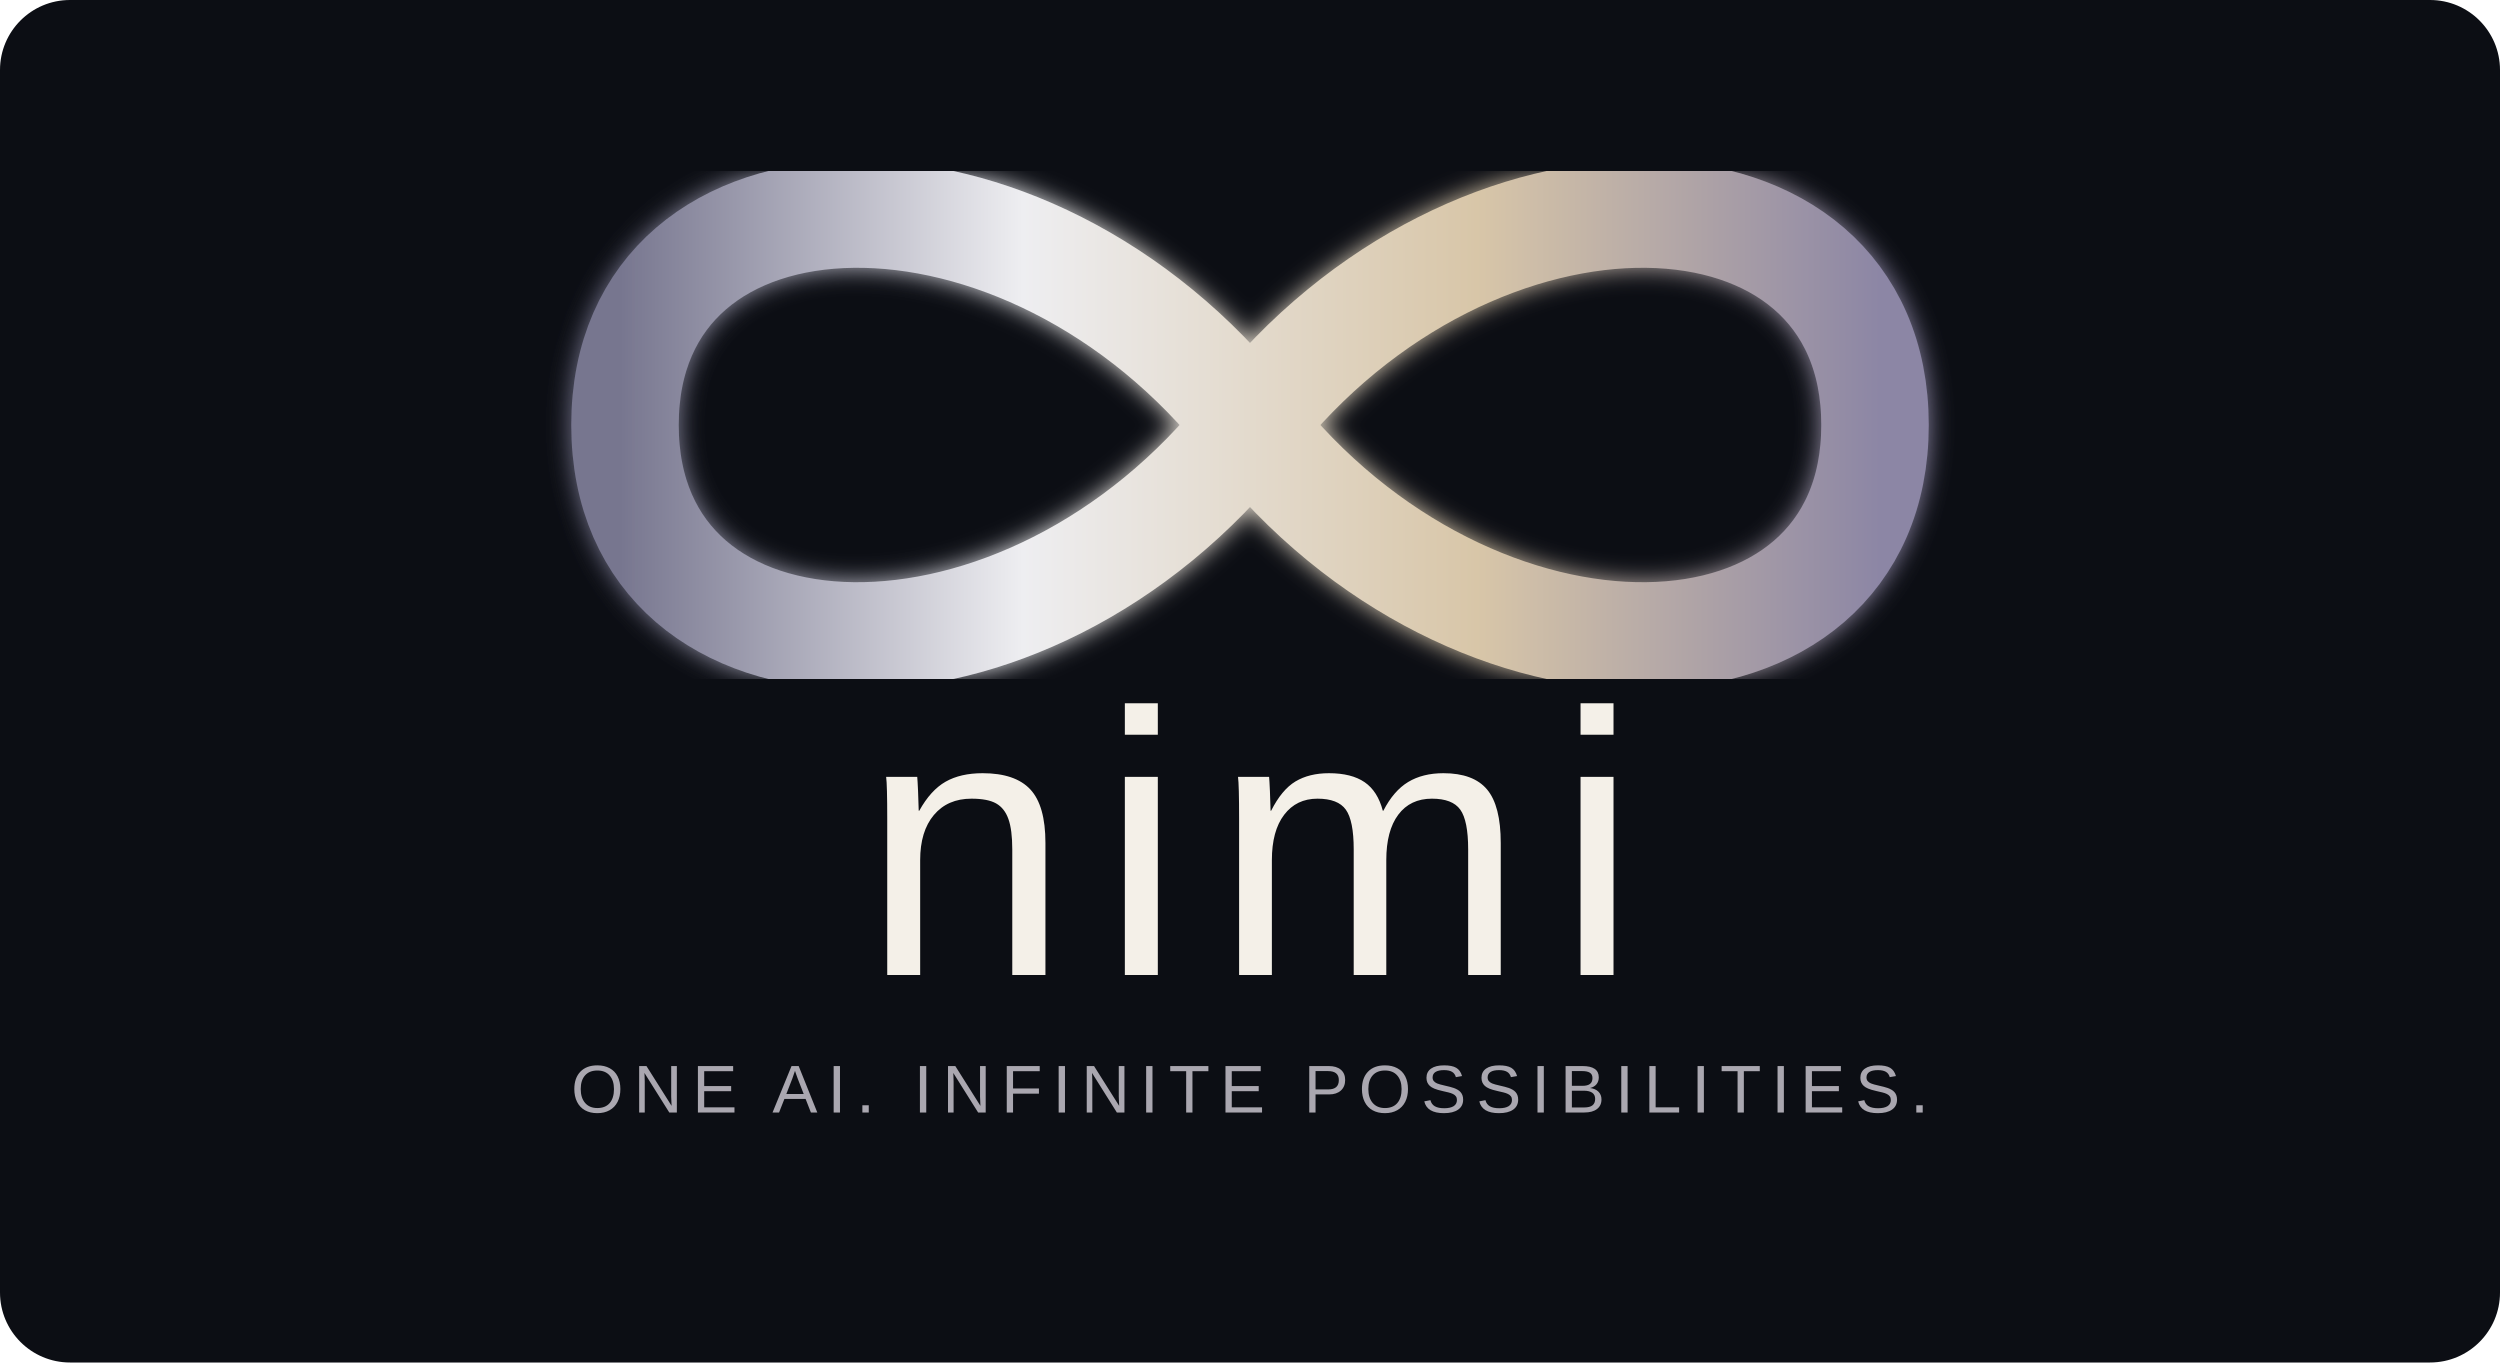
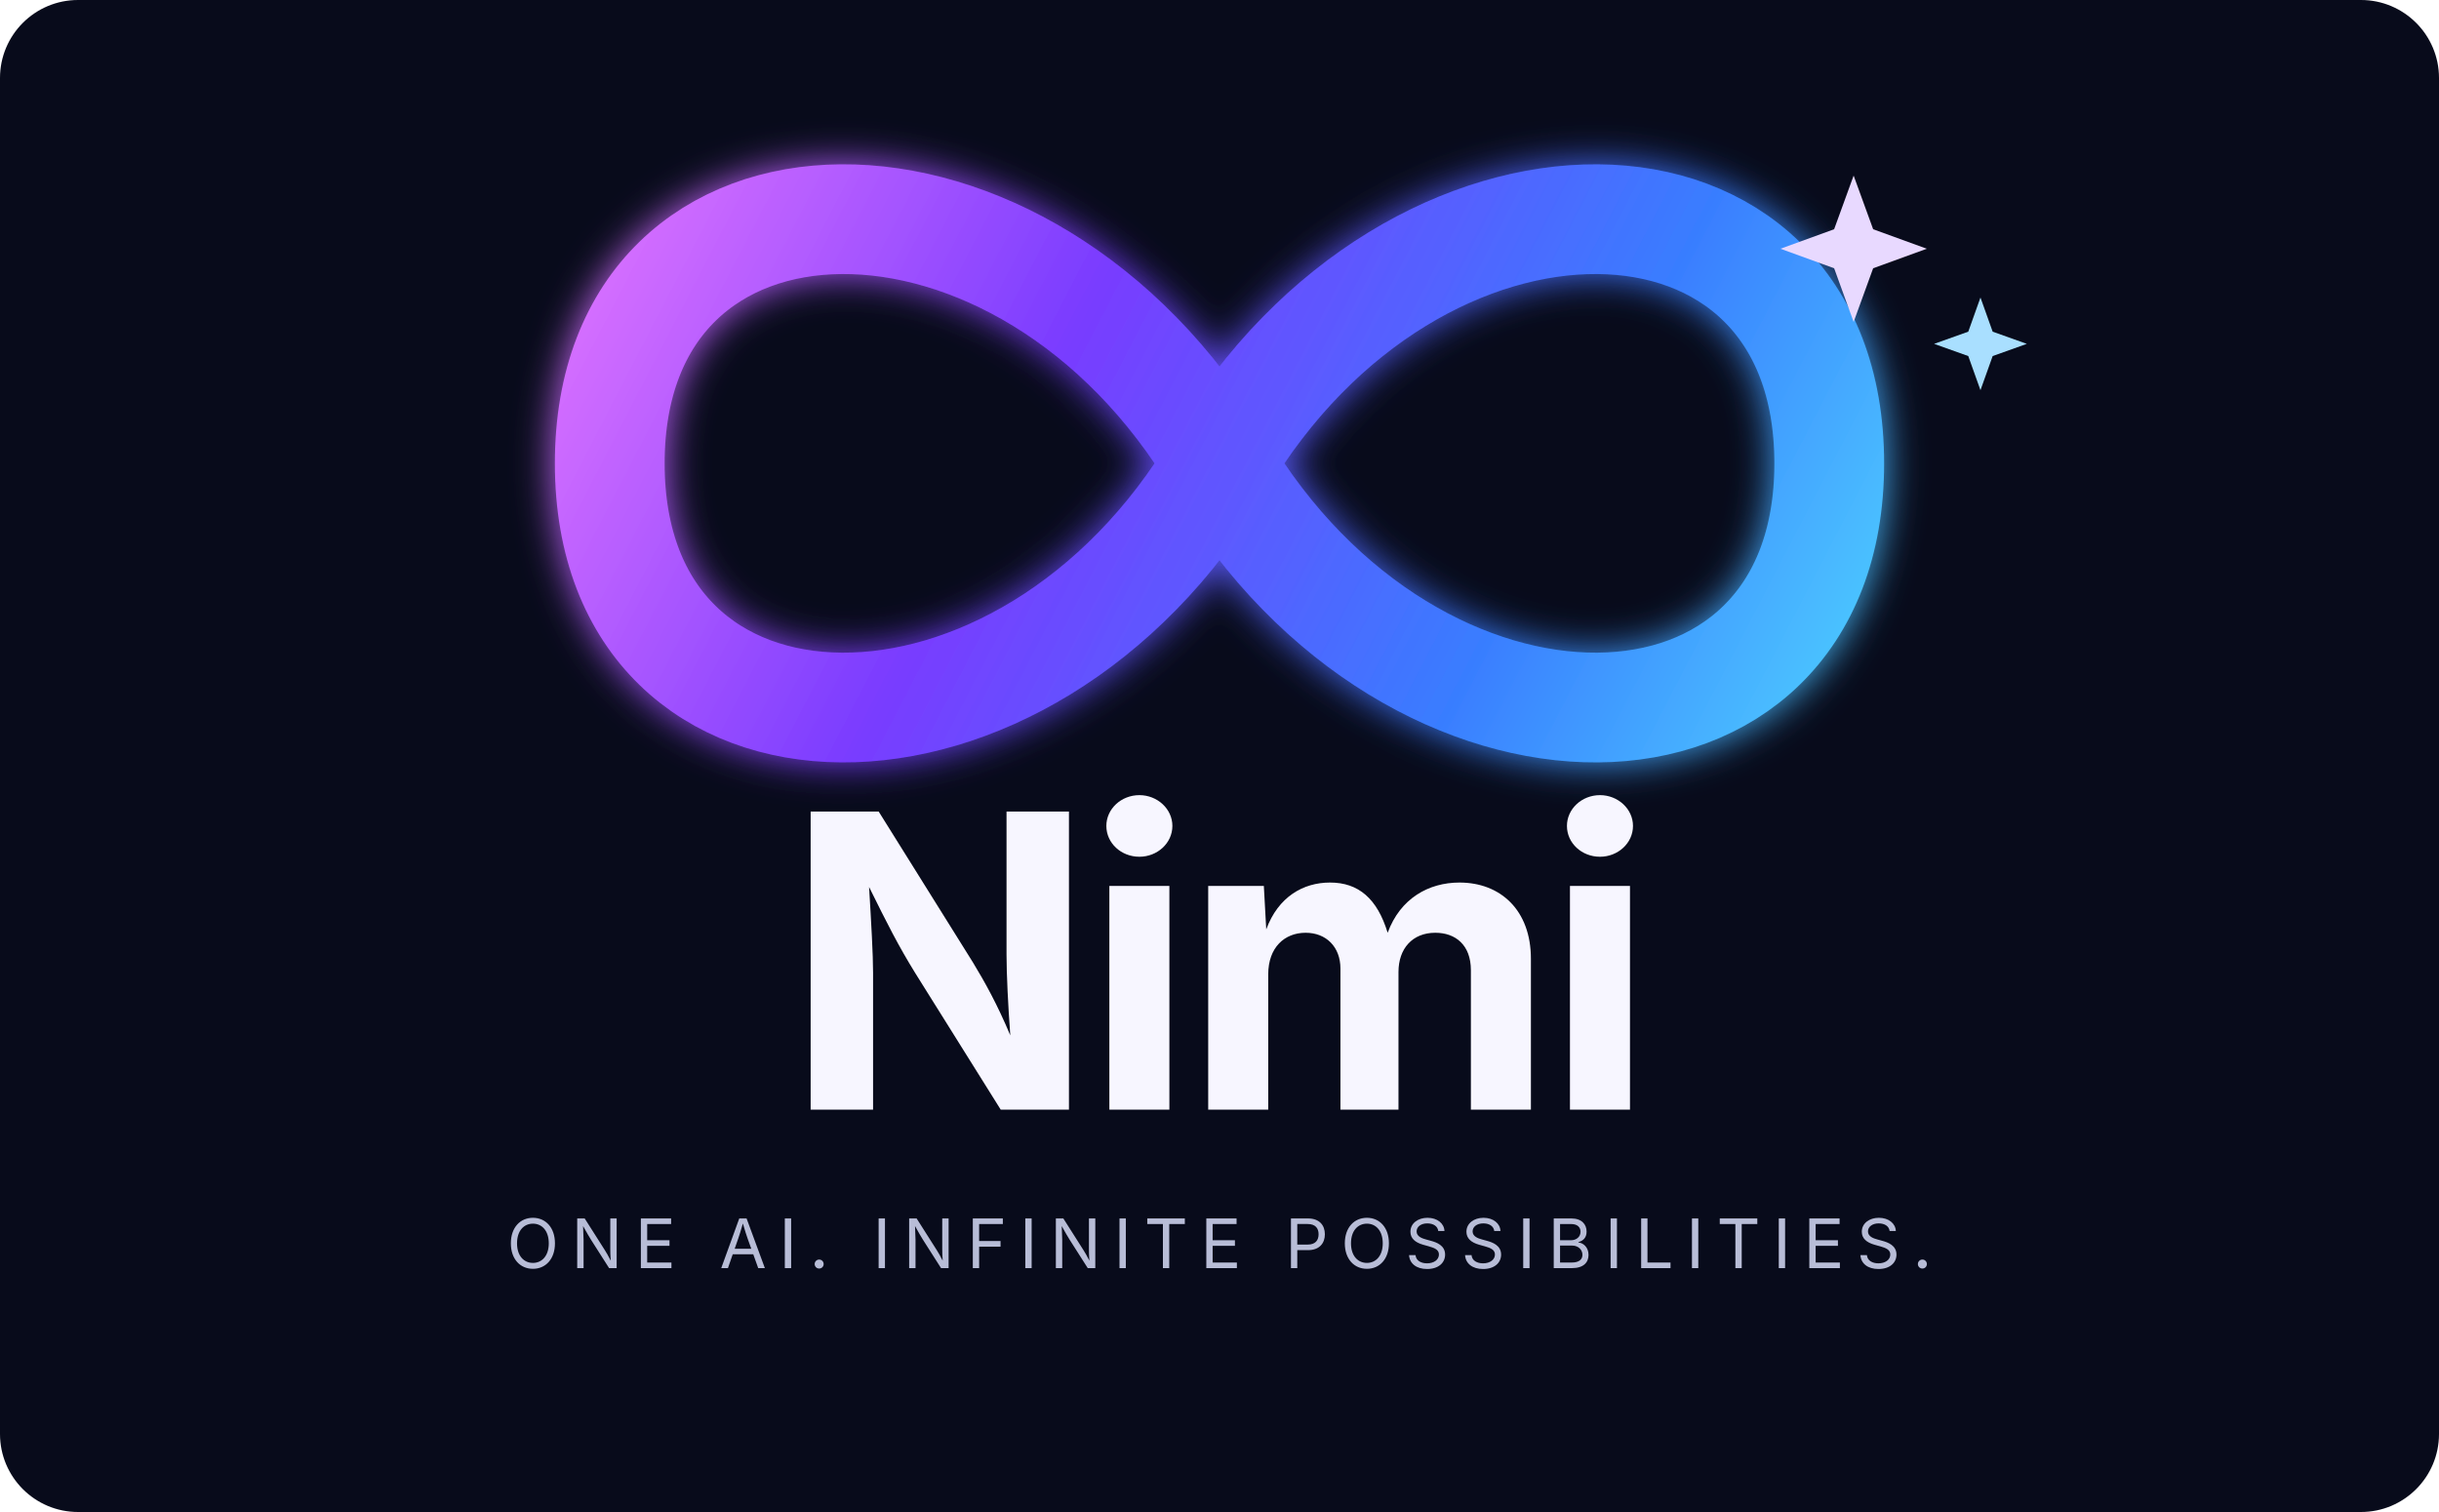
- <svg xmlns="http://www.w3.org/2000/svg" viewBox="0 0 1000 545" role="img" aria-labelledby="title desc">
+ <svg xmlns="http://www.w3.org/2000/svg" viewBox="0 0 1000 620" role="img" aria-labelledby="title desc">
  <defs>
-     <linearGradient id="metal" x1="0" y1="0" x2="1" y2="0">
-       <stop offset="0" stop-color="#77768f" />
-       <stop offset=".32" stop-color="#eeeef1" />
-       <stop offset=".68" stop-color="#d8c6a8" />
-       <stop offset="1" stop-color="#8c86a5" />
+     <linearGradient id="loop" x1="220" y1="80" x2="780" y2="370" gradientUnits="userSpaceOnUse">
+       <stop offset="0" stop-color="#e879ff" />
+       <stop offset=".35" stop-color="#793cff" />
+       <stop offset=".68" stop-color="#397dff" />
+       <stop offset="1" stop-color="#54e8ff" />
    </linearGradient>
-     <filter id="glow">
-       <feGaussianBlur stdDeviation="5" result="b" />
+     <filter id="glow" x="-30%" y="-30%" width="160%" height="160%">
+       <feGaussianBlur stdDeviation="8" result="blur" />
      <feMerge>
-         <feMergeNode in="b" />
+         <feMergeNode in="blur" />
        <feMergeNode in="SourceGraphic" />
      </feMerge>
    </filter>
  </defs>
-   <rect width="1000" height="545" rx="28" fill="#0c0e14" />
-   <path d="M250 170 C250 60 410 55 500 170 C590 285 750 280 750 170 C750 60 590 55 500 170 C410 285 250 280 250 170" fill="none" stroke="url(#metal)" stroke-width="43" stroke-linecap="round" stroke-linejoin="round" filter="url(#glow)" />
-   <text x="500" y="390" text-anchor="middle" font-family="Arial, Helvetica, sans-serif" font-size="150" font-weight="300" letter-spacing="12" fill="#f4f0e8">nimi</text>
-   <text x="500" y="445" text-anchor="middle" font-family="Arial, Helvetica, sans-serif" font-size="27" letter-spacing="4" fill="#aaa7b0">ONE AI. INFINITE POSSIBILITIES.</text>
+   <rect width="1000" height="620" rx="32" fill="#080b1b" />
+   <path d="M250 190 C250 58 420 55 500 190 C580 325 750 322 750 190 C750 58 580 55 500 190 C420 325 250 322 250 190" fill="none" stroke="url(#loop)" stroke-width="45" stroke-linecap="round" stroke-linejoin="round" filter="url(#glow)" />
+   <path d="M760 72 l8 22 22 8 -22 8 -8 22 -8 -22 -22 -8 22 -8z" fill="#e8d9ff" />
+   <path d="M812 122 l5 14 14 5 -14 5 -5 14 -5 -14 -14 -5 14 -5z" fill="#a9dfff" />
+   <text x="500" y="455" text-anchor="middle" font-family="Inter, Arial, Helvetica, sans-serif" font-size="168" font-weight="650" letter-spacing="-5" fill="#f7f6ff">Nimi</text>
+   <text x="500" y="520" text-anchor="middle" font-family="Inter, Arial, Helvetica, sans-serif" font-size="28" font-weight="400" letter-spacing="5" fill="#b8bdd7">ONE AI. INFINITE POSSIBILITIES.</text>
</svg>
